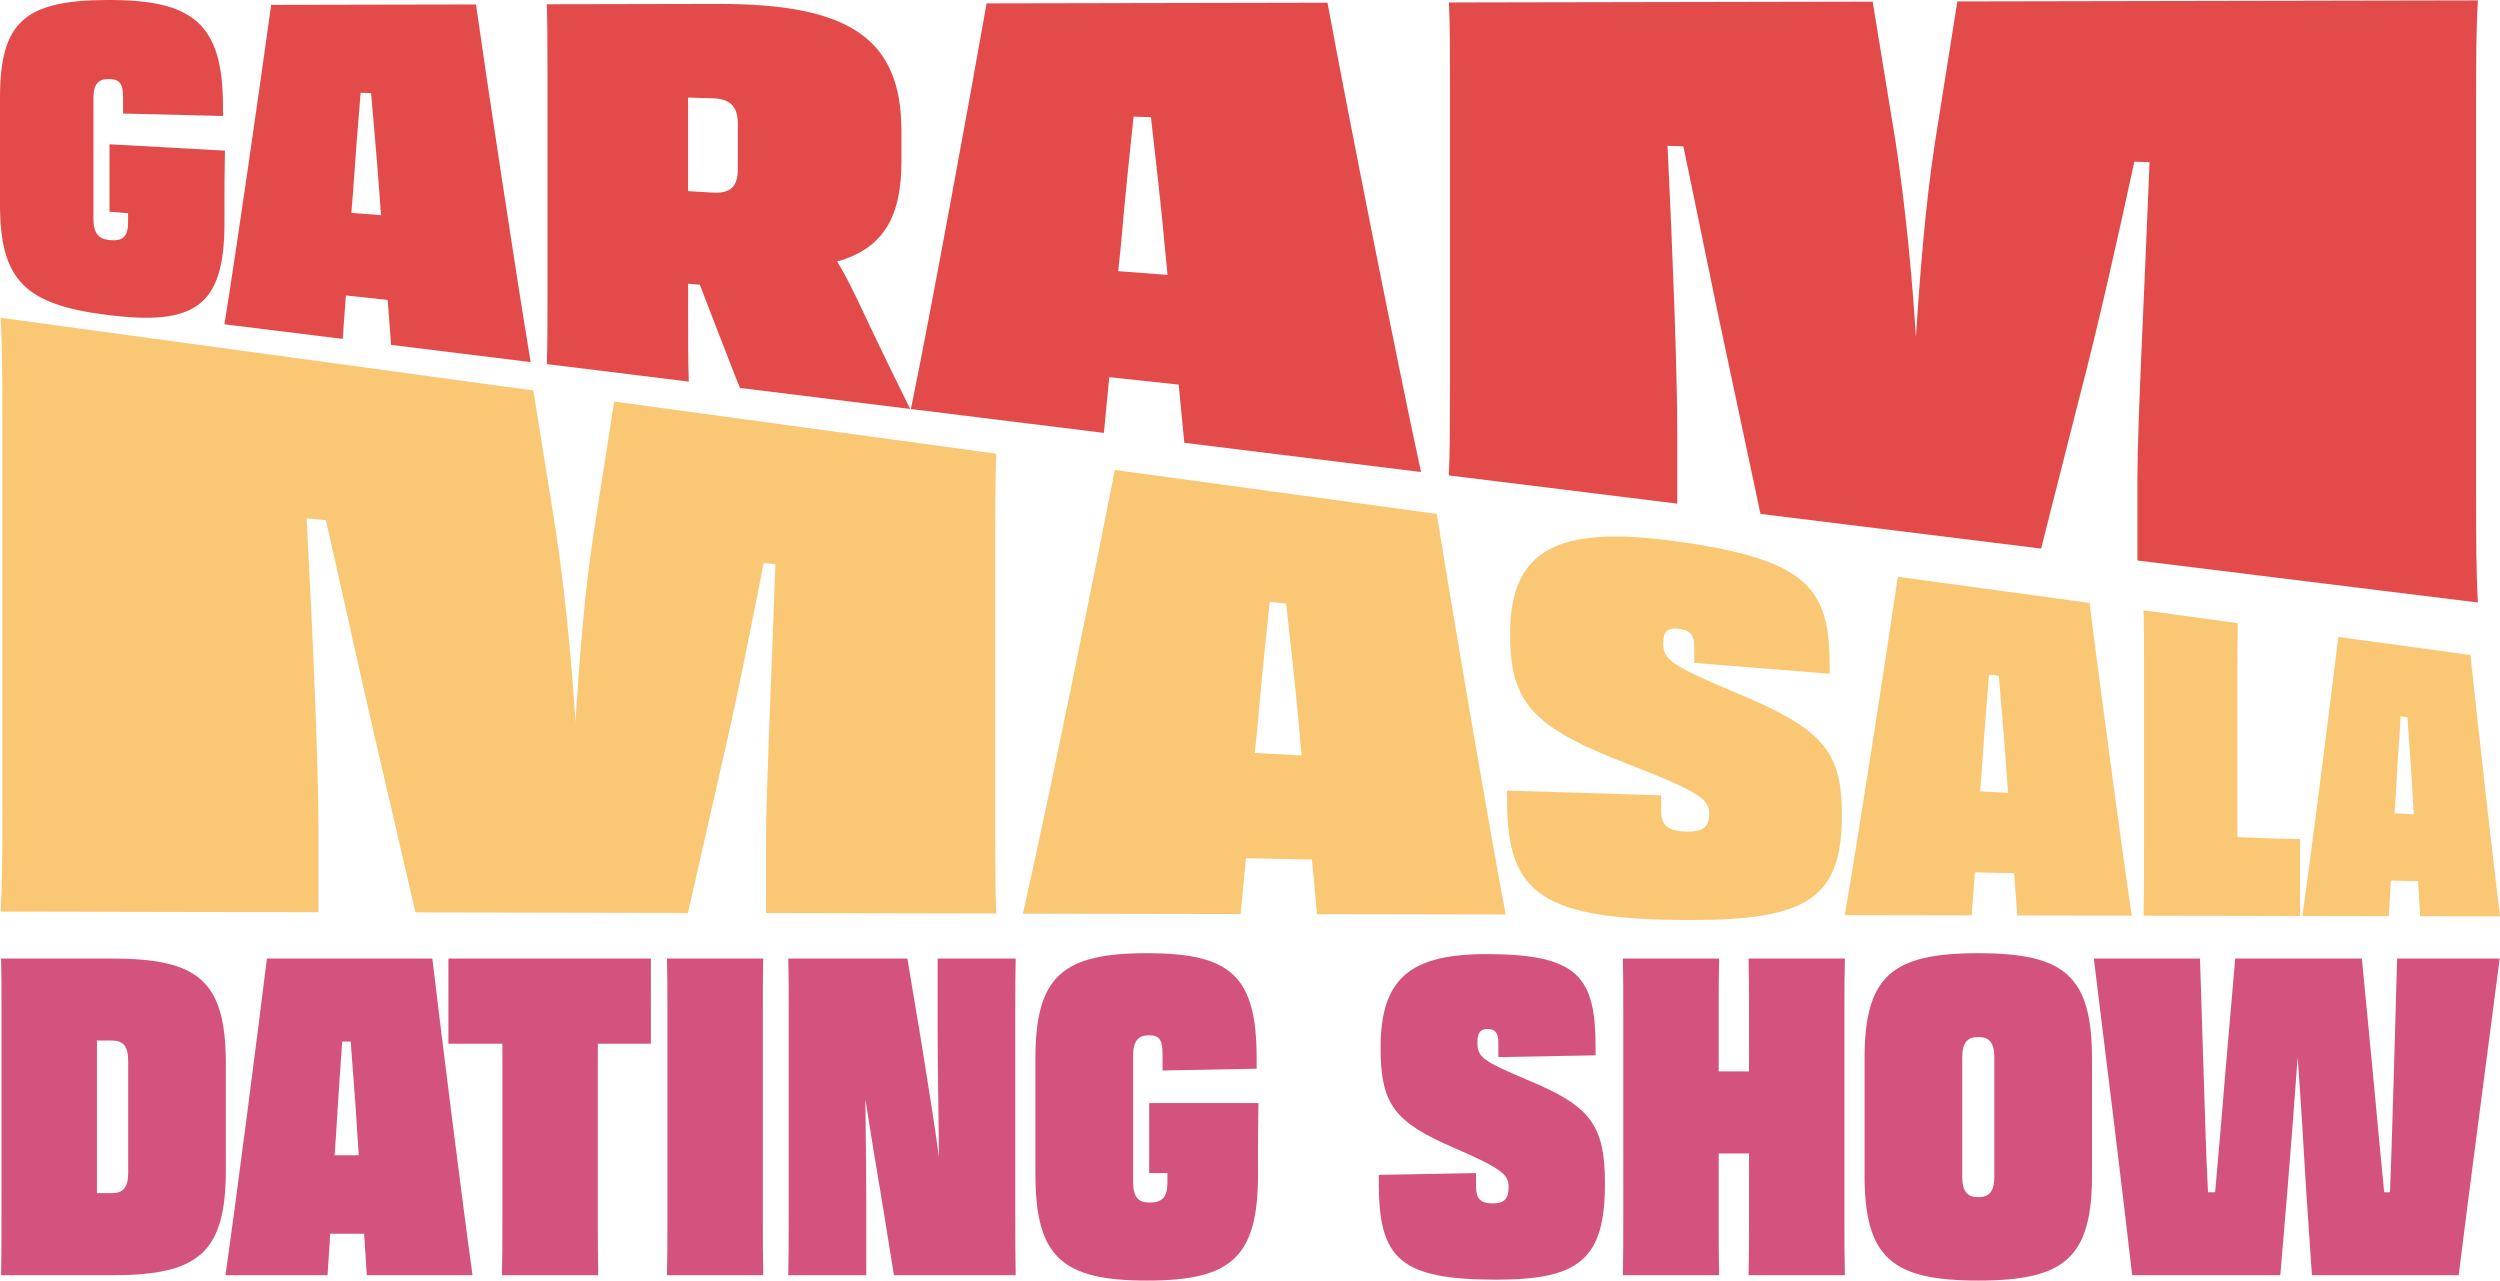
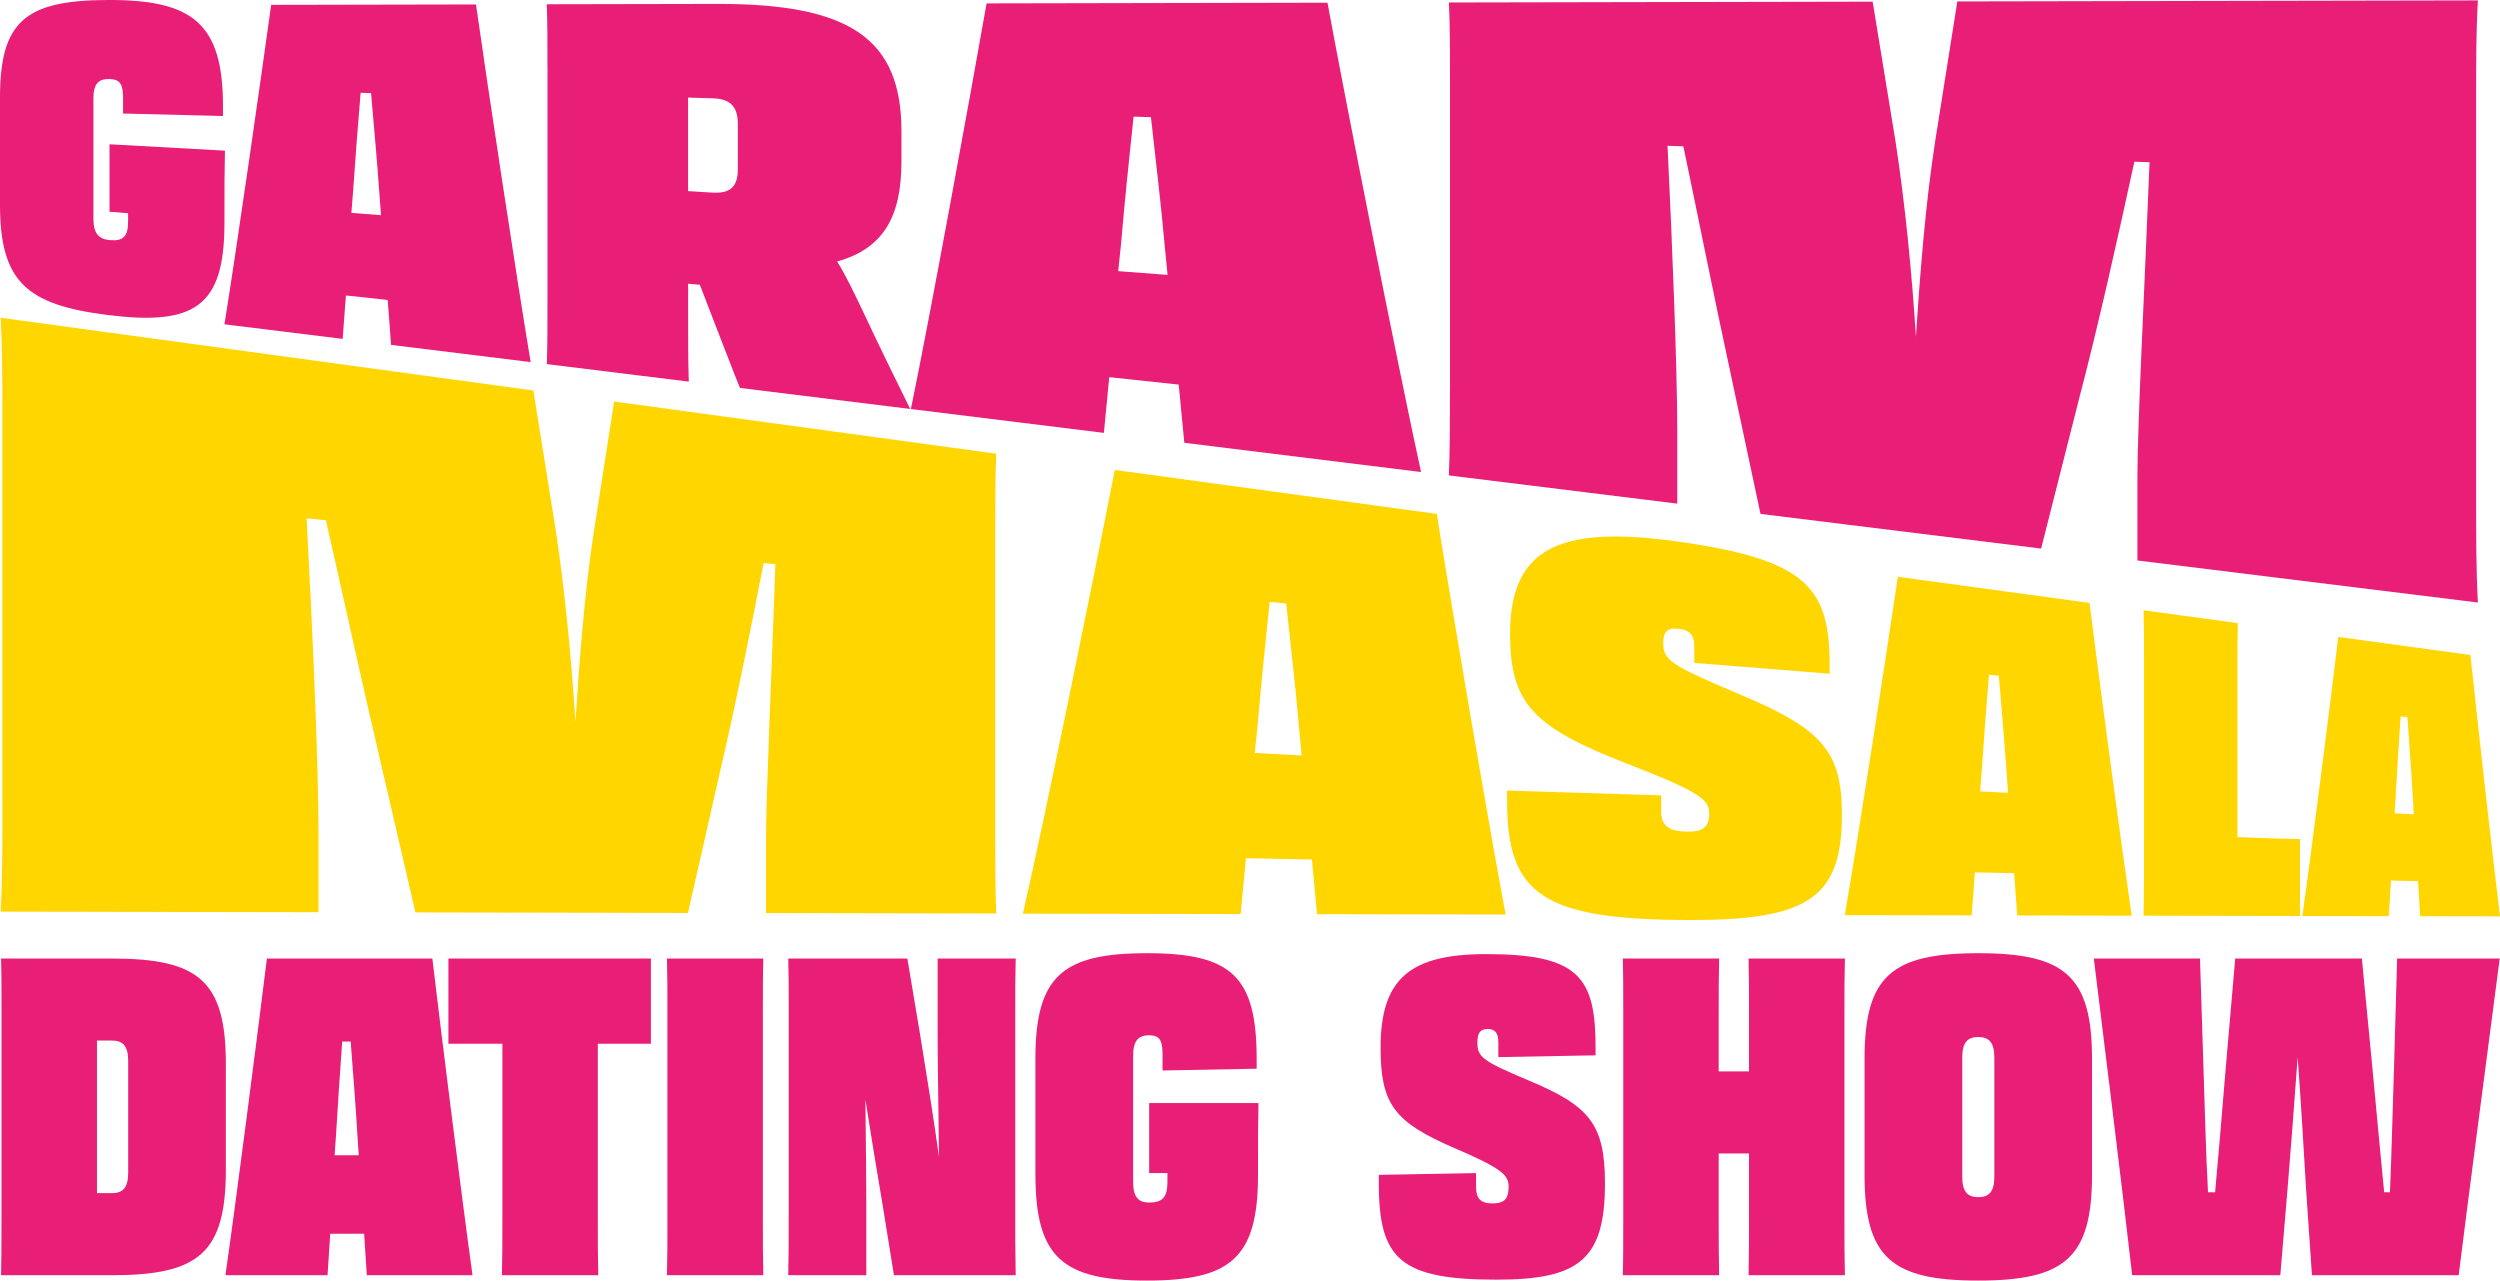
<svg xmlns="http://www.w3.org/2000/svg" id="Layer_2" data-name="Layer 2" viewBox="0 0 663.63 339.93">
  <g id="Layer_1-2" data-name="Layer 1">
-     <g fill="#E24B4A">
+     <g fill="#E91E76">
      <path d="M0,54.23v-28.31C0,5.67,6.71.09,28.48,0c22.44-.09,30.71,5.96,30.71,28.16v2.63l-26.52-.65v-4.13c0-3.55-.72-4.95-3.6-5.03s-4.27,1.24-4.27,5.09v32.05c0,3.85,1.42,5.34,4.27,5.61,3.6.34,4.93-.91,4.93-4.82v-2.3l-4.93-.41v-17.9l30.64,1.69c-.13,5.84-.13,9.43-.13,19.22,0,22.21-7.89,27.31-31.11,24.39C6.71,80.88,0,74.48,0,54.23Z" />
      <path d="M126.35,1.17c3.02,21.34,10.75,72.39,14.51,94.95l-37.05-4.57-.89-11.93-11.1-1.19-.86,11.53-31.38-3.87c3.16-19.52,9.7-65.18,12.4-84.8l54.36-.11ZM93.26,56.52l7.88.6-.44-5.86c-.59-8.65-1.47-17.92-2.2-26.54l-2.77-.09c-.73,8.65-1.45,17.91-2.03,26.53l-.43,5.36Z" />
      <path d="M145.32,17.55c0-6.59,0-11.71-.17-16.42l45.26-.09c35.04-.07,48.88,9.12,48.88,33.76v8.01c0,14.51-4.59,23.09-17.07,26.61,2.43,3.91,4.46,8.25,6.71,12.93,4.32,9.26,9.11,18.97,12.68,26.21l-45.18-5.58c-1.7-4.08-3.96-10.2-6.39-16.32l-4.26-11.07-3.12-.28v7.62c0,7.48,0,12.99.18,18.37l-37.68-4.65c.17-4.96.17-10.47.17-17.47V17.55ZM182.65,25.9v24.84s6.46.39,6.46.39c4.49.27,6.75-1.32,6.75-6.19v-12.05c0-4.88-2.26-6.67-6.75-6.8l-6.46-.19Z" />
      <path d="M352.38.72c5.14,27.86,18.37,94.83,24.83,124.58l-62.83-7.76-1.49-15.45-18.44-1.97-1.42,14.79-51.23-6.33c5.1-24.69,15.69-82.66,20.09-107.68l90.49-.18ZM296.84,71.98l13.09.99-.74-7.58c-.98-11.17-2.45-23.16-3.67-34.29l-4.61-.14c-1.2,11.13-2.41,23.04-3.36,34.13l-.72,6.89Z" />
      <path d="M384.91,103.79V21.89c0-8.49,0-14.86-.29-21.23l112.48-.22,6.08,37.17c2.52,16.33,4.33,34.88,5.41,51.84,1.09-17.03,2.55-35.46,5.1-51.92l5.89-37.15,138.18-.27c-.47,8.1-.47,16.43-.47,27.45v103.29c0,11.7,0,20.48.47,29.09l-90.38-11.16v-21.96c0-14.22,2.01-52.37,3.22-83.76l-4.03-.14c-4.4,20.26-9.55,43.42-14.66,62.87l-10.09,39.83-74.49-9.2-8.35-39.22c-3.96-18.33-8.22-39.75-12.13-58.36l-4.2-.14c1.29,26.65,2.58,59.73,2.58,75.3v19.69l-60.63-7.49c.29-6.69.29-13.41.29-22.43Z" />
    </g>
-     <g fill="#FAC775">
+     <g fill="#FFD600">
      <path d="M.62,213.81v-102.76c0-10.65,0-18.64-.46-26.7l141.42,19.31,5.97,37.3c2.44,16.12,4.17,34.25,5.21,50.73,1.03-16.54,2.41-34.36,4.82-50.1l5.45-35,101.43,13.85c-.27,6.15-.27,12.52-.27,20.94v78.93c0,8.94,0,15.65.27,22.18l-61.12-.12v-19.27c0-12.48,1.56-45.95,2.49-73.34l-3.12-.3c-3.45,17.72-7.56,38.31-11.7,55.91l-8.39,36.97-72.34-.14-9.46-40.81c-4.6-19.55-9.63-42.77-14.31-63.3l-5.12-.5c1.58,29.45,3.16,65.83,3.16,82.93v21.63l-84.38-.16c.46-8.43.46-16.87.46-28.19Z" />
      <path d="M381.39,136.4c3.93,24.68,13.69,81.92,18.28,106.36l-50.06-.09-1.35-14.51-17.52-.34-1.41,14.82-57.8-.11c6.43-28.1,19.27-91.44,24.4-117.78l85.46,11.67ZM333.08,199.88l12.45.66-.68-7.24c-.91-10.72-2.28-22.29-3.43-33.09l-4.38-.44c-1.16,10.81-2.32,22.44-3.26,33.33l-.7,6.79Z" />
      <path d="M400.05,212.64v-2.78l40.91,1.27v4.15c0,3.74,1.77,5.32,6.52,5.47s6.23-1.29,6.23-4.83-2.06-5.54-21.37-13.03c-25.4-9.83-31.48-16.07-31.48-34.62,0-22.64,12.83-28.9,44.18-24.56,34.8,4.82,40.64,12.38,40.64,32.92v2.21l-35.93-2.88v-4.51c0-3.01-1.39-4.25-4.19-4.55s-4.06.67-4.06,3.72v.14c0,4.43,2.12,5.87,19.68,13.29,22.29,9.32,27.76,15.03,27.76,32.23,0,21.99-8.96,27.94-39.89,27.94-39.59,0-48.99-6.73-48.99-31.58Z" />
      <path d="M554.67,160.05c2.4,19.19,8.37,63.87,11.19,83.02l-30.39-.06-.81-11.23-10.43-.2-.84,11.41-33.69-.06c3.69-21.33,11.11-69.63,14.09-89.82l50.87,6.94ZM525.63,210.07l7.41.39-.41-5.59c-.54-8.27-1.36-17.19-2.04-25.51l-2.61-.26c-.69,8.35-1.38,17.34-1.94,25.74l-.42,5.24Z" />
      <path d="M569.02,243.08c.12-5.71.12-11.76.12-20.89v-46.69c0-5.36,0-9.47-.12-13.49l25.02,3.41c-.11,4.03-.11,8.08-.11,13.56v43.23l6.04.23c3.24.12,5.49.21,10.57.3v20.41l-41.51-.08Z" />
      <path d="M655.78,173.86c1.68,16.01,5.86,53.36,7.85,69.4l-21.19-.04-.56-9.33-7.19-.14-.58,9.46-22.95-.04c2.5-17.54,7.53-57.39,9.55-74.09l35.07,4.79ZM635.64,215.89l5.11.27-.28-4.64c-.38-6.87-.94-14.27-1.41-21.17l-1.8-.18c-.48,6.94-.95,14.41-1.33,21.38l-.29,4.35Z" />
    </g>
-     <g fill="#D4537E">
+     <g fill="#E91E76">
      <path d="M.4,268.42c0-5.56,0-9.95-.12-13.97h29.48c22.97,0,30.19,5.92,30.19,27.94v28.18c0,22.02-7.22,27.94-30.19,27.94H.28c.12-5.8.12-11.96.12-21.31v-48.78ZM25.74,276.23v40.49h4.03c2.84,0,4.26-1.42,4.26-5.45v-29.6c0-4.03-1.42-5.45-4.26-5.45h-4.03Z" />
      <path d="M114.77,254.45c2.25,19.18,7.93,64.41,10.66,84.06h-28.06l-.71-11.01h-9l-.71,11.01h-27.11c2.84-19.65,8.64-64.88,11.01-84.06h43.93ZM88.84,306.66h6.39l-.36-5.45c-.47-8.05-1.18-16.69-1.78-24.74h-2.25c-.59,8.17-1.18,16.93-1.66,25.1l-.36,5.09Z" />
      <path d="M133.36,277.06h-14.33v-22.61h53.75v22.61h-14.09v46.06c0,6.27,0,10.77.12,15.39h-25.57c.12-4.5.12-9.24.12-15.39v-46.06Z" />
      <path d="M177.17,268.89c0-5.8,0-10.18-.12-14.44h25.57c-.12,4.26-.12,8.64-.12,14.44v54.23c0,6.27,0,10.77.12,15.39h-25.57c.12-4.5.12-9.24.12-15.39v-54.23Z" />
      <path d="M209.37,323.12v-54.46c0-5.68,0-9.71-.12-14.21h31.61l3.43,20.48c1.78,10.89,3.67,22.85,4.97,32.2-.12-10.89-.36-25.93-.36-33.15v-19.54h20.72c-.12,4.5-.12,8.29-.12,14.21v54.46c0,4.74,0,9.59.12,15.39h-32.32l-2.96-18.35c-1.54-9.12-3.2-19.18-4.62-28.3.12,11.01.24,22.02.24,27.11v19.54h-20.72c.12-4.74.12-9,.12-15.39Z" />
      <path d="M274.85,311.87v-30.78c0-22.02,7.22-28.06,29.6-28.06s29.13,6.04,29.13,28.06v2.6l-24.98.47v-4.26c0-3.67-.71-5.09-3.55-5.09s-4.26,1.42-4.26,5.45v33.51c0,4.03,1.42,5.45,4.26,5.45,3.55,0,4.85-1.42,4.85-5.45v-2.37h-4.85v-18.59h29.01c-.12,5.8-.12,9.35-.12,19.06,0,22.02-7.22,28.06-29.48,28.06s-29.6-6.04-29.6-28.06Z" />
      <path d="M366.01,314.12v-2.25l25.81-.47v3.55c0,3.2,1.18,4.5,4.38,4.5s4.26-1.3,4.26-4.38-1.42-4.74-14.33-10.3c-15.98-6.87-19.65-11.6-19.65-26.64,0-18.35,7.81-24.86,28.06-24.86,24.63,0,29.01,6.16,29.01,24.86v2.01l-25.81.47v-3.91c0-2.6-.95-3.55-2.84-3.55s-2.72.95-2.72,3.55v.12c0,3.79,1.42,4.85,13.5,9.95,16.22,6.75,20.36,11.6,20.36,27.35,0,20.13-6.75,25.57-28.77,25.57-25.57,0-31.26-5.45-31.26-25.57Z" />
      <path d="M430.9,323.12v-54.23c0-5.8,0-10.18-.12-14.44h25.57c-.12,4.26-.12,8.64-.12,14.44v15.51h8.05v-15.51c0-5.8,0-10.18-.12-14.44h25.57c-.12,4.26-.12,8.64-.12,14.44v54.23c0,6.27,0,10.77.12,15.39h-25.57c.12-4.5.12-9.24.12-15.39v-16.93h-8.05v16.93c0,6.27,0,10.77.12,15.39h-25.57c.12-4.5.12-9.24.12-15.39Z" />
      <path d="M494.95,311.87v-30.78c0-22.02,7.22-28.06,30.19-28.06s30.19,6.04,30.19,28.06v30.78c0,22.02-7.22,28.06-30.19,28.06s-30.19-6.04-30.19-28.06ZM529.4,312.34v-31.61c0-4.03-1.42-5.45-4.26-5.45s-4.26,1.42-4.26,5.45v31.61c0,4.03,1.42,5.45,4.26,5.45s4.26-1.42,4.26-5.45Z" />
      <path d="M605.3,338.51h-39.31c-2.49-21.9-7.46-62.04-10.18-84.06h28.18l.95,29.84c.36,10.42.59,21.31,1.18,32.2h1.89c.95-10.77,1.89-21.55,2.72-31.85l2.61-30.19h33.62l2.84,29.48c.95,10.42,2.01,21.43,3.08,32.56h1.54c.47-11.13.71-22.26,1.07-32.8l.83-29.24h27.23c-2.84,22.02-8.17,62.04-10.89,84.06h-38.95l-1.54-22.61c-.59-9.83-1.3-22.26-2.25-35.28-.95,13.02-1.89,25.46-2.72,35.4l-1.89,22.5Z" />
    </g>
  </g>
</svg>
